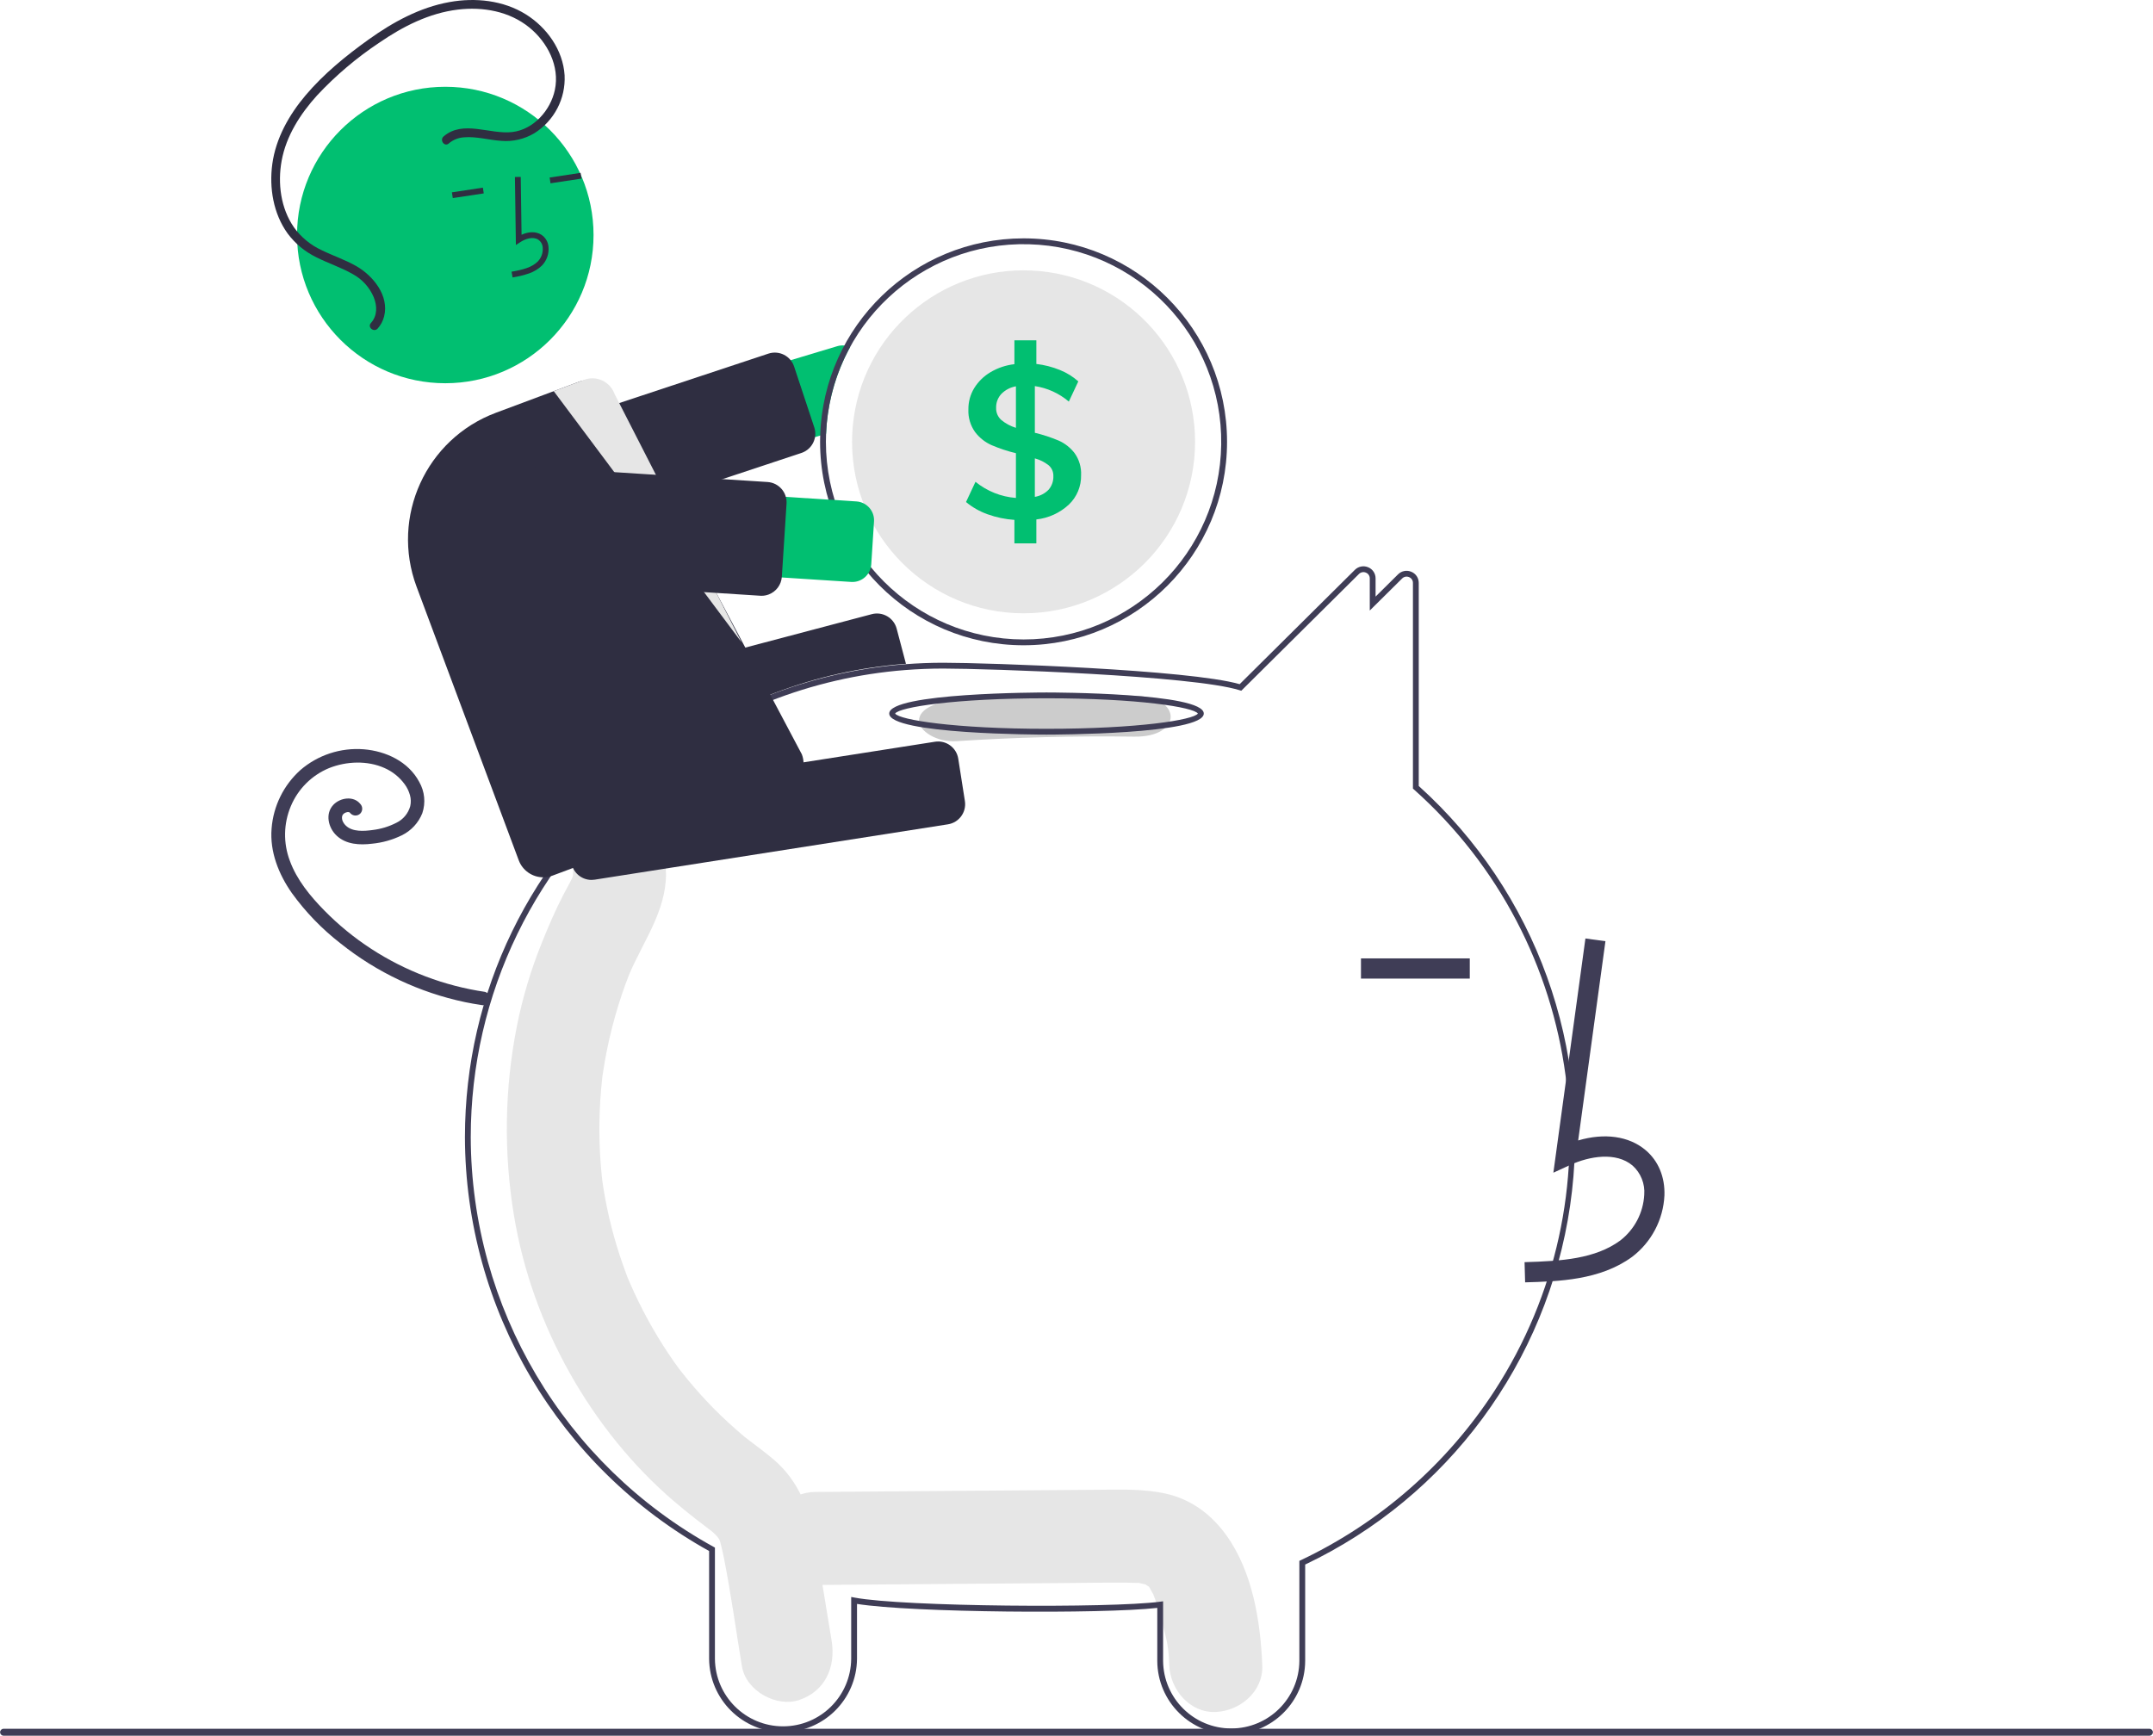
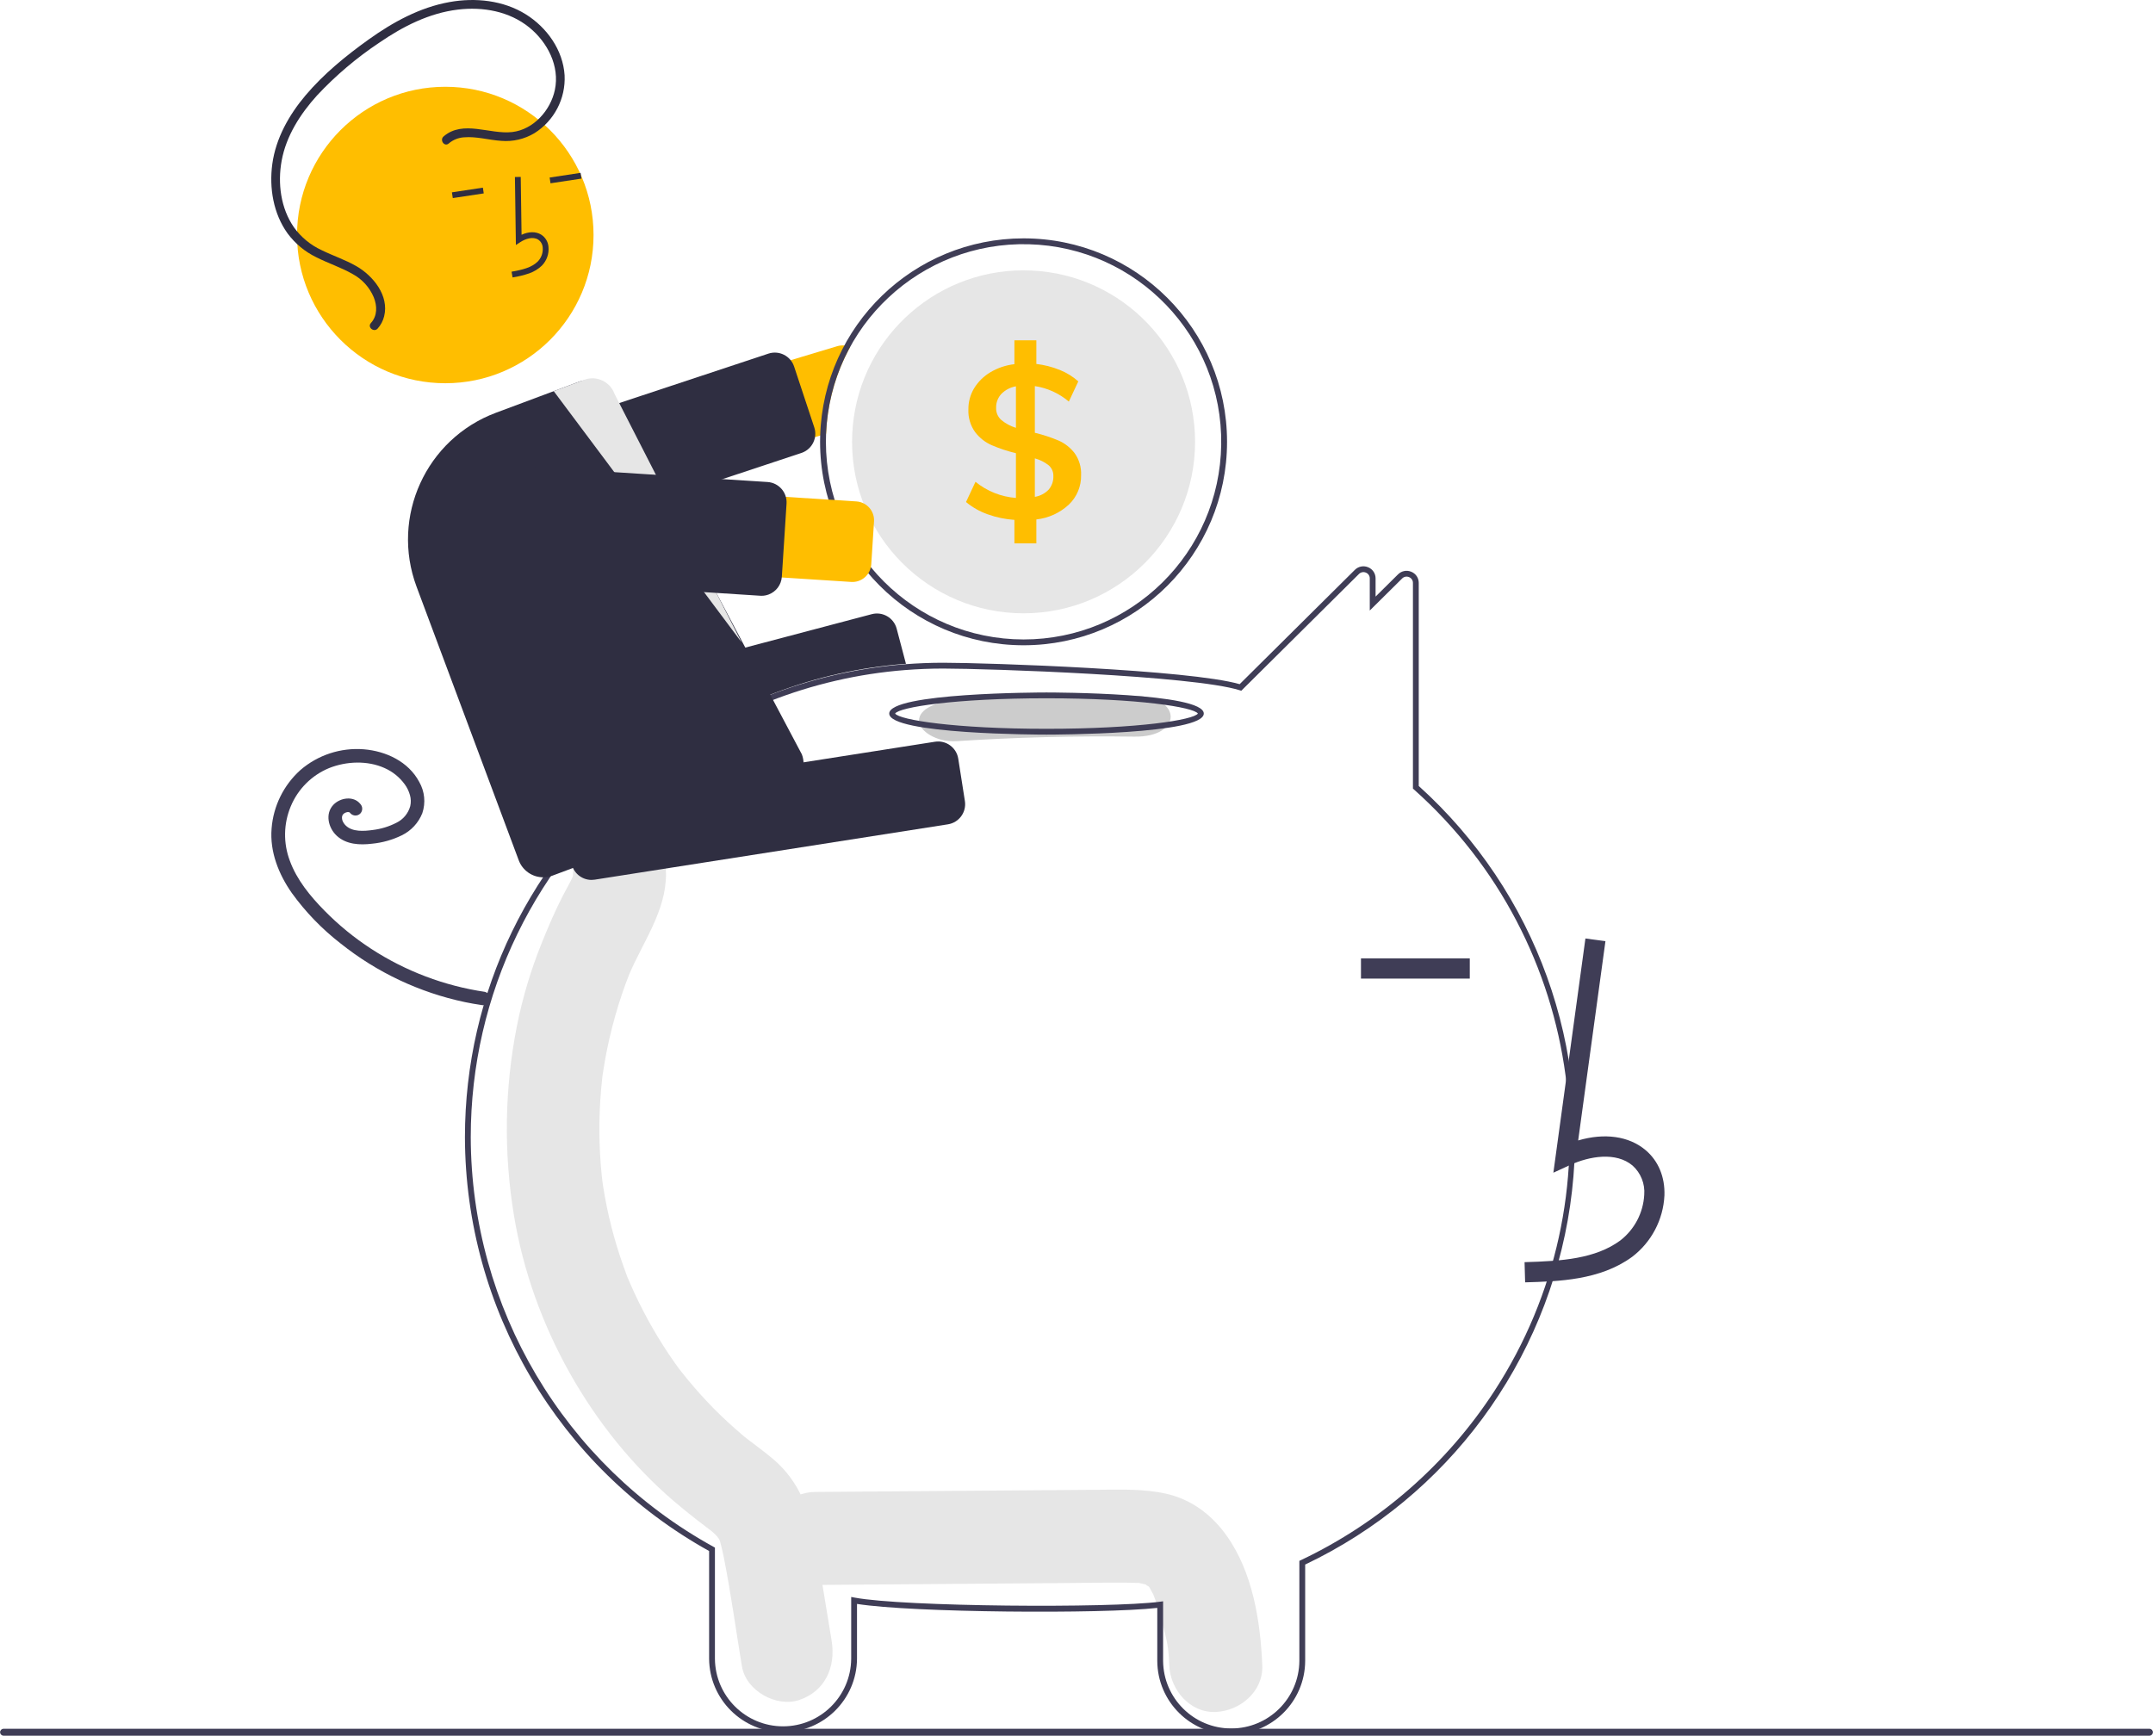
<svg xmlns="http://www.w3.org/2000/svg" id="b5c524f0-66c4-4225-a3aa-c25cef687e0c" data-name="Layer 1" width="740.675" height="597.175" viewBox="0 0 740.675 597.175">
  <path d="M651.612,679.719c-5.122-7.172-12.055-12.419-20.771-14.383-7.601-1.713-15.416-1.421-23.142-1.361l-97.692.753c-8.367.065-16.389,7.313-16,16,.386,8.614,7.032,16.069,16,16q42.926-.331,85.851-.662c6.747-.052,13.497-.174,20.244-.152,1.515.005,3.024.085,4.538.102.367.004.631.001.818-.007.047.014.086.027.147.044.79.217,1.6.366,2.394.572-.278.008.515.503.914.671.055.108.171.299.366.595.272.51,1.077,2.059,1.11,2.01a71.762,71.762,0,0,1,2.987,9.393c1.859,7.047,2.268,8.52,2.536,15.132.338,8.352,7.117,16.398,16,16,8.379-.375,16.363-7.042,16-16C663.3,709.333,660.651,692.377,651.612,679.719Z" transform="translate(-229.6623 -151.4124)" fill="#e6e6e6" />
  <path d="M515.749,715.825c-1.835-11.12-3.635-22.246-5.505-33.36-1.898-11.274-5.774-21.598-14.548-28.997-2.344-1.977-4.775-3.823-7.216-5.663-.858-.647-1.715-1.295-2.563-1.956-.051-.04-.083-.064-.127-.099-.093-.08-.205-.176-.355-.303-3.657-3.095-7.19-6.327-10.556-9.763q-4.483-4.577-8.575-9.545-1.022-1.241-2.019-2.504c-.114-.145-.729-.94-1.135-1.459-.377-.519-1.066-1.457-1.182-1.621q-1.164-1.646-2.286-3.322a156.126,156.126,0,0,1-13.187-24.115q-.547-1.251-1.068-2.517c-.093-.258-.214-.588-.374-1.029-.741-2.038-1.481-4.074-2.159-6.137q-2.16-6.571-3.714-13.336-.768-3.34-1.383-6.715-.317-1.735-.593-3.478c-.03-.193-.21-1.446-.316-2.154-.078-.712-.224-1.972-.243-2.166q-.176-1.756-.312-3.516-.307-3.96-.415-7.933-.185-7.061.253-14.122c.166-2.645.402-5.282.693-7.915.018-.162.031-.29.044-.406.018-.118.038-.251.062-.417.215-1.455.442-2.908.695-4.356a159.294,159.294,0,0,1,3.739-16.313q1.088-3.809,2.363-7.555.568-1.663,1.173-3.314c-.026.071,1.182-3.016,1.198-3.119,4.795-11.329,12.638-21.657,12.648-34.526.007-8.713-7.364-17.06-16-16.657a16.625,16.625,0,0,0-16,16.657c0,.196-.001.363-.001.525-.081.271-.148.498-.208.698-.935,2.032-2.081,3.963-3.107,5.944-2.811,5.423-5.209,11.025-7.488,16.708a159.825,159.825,0,0,0-8.529,28.628,182.098,182.098,0,0,0-.968,65.04c6.204,37.813,26.662,74.009,55.103,98.339,2.468,2.111,4.997,4.152,7.549,6.151,1.056.827,2.121,1.639,3.191,2.446.506.381,2.602,2.034,1.68,1.233,1.982,1.692,2.817,2.543,3.326,3.789.074.288.174.678.311,1.211.359,1.405.7,2.808.983,4.233,2.476,12.451,4.196,25.112,6.264,37.644,1.421,8.611,12.022,14.215,19.682,11.634C513.49,733.312,517.272,725.051,515.749,715.825Z" transform="translate(-229.6623 -151.4124)" fill="#e6e6e6" />
  <path d="M653.23,748.12a25.374,25.374,0,0,1-25.44-25.25V704.619c-19.109,2.139-84.543,1.644-103.3-1.37v18.892a25.441,25.441,0,0,1-50.88,0v-37.092a163.307,163.307,0,0,1-84-142.388c0-49.83,22.583-96.314,61.959-127.534a164.075,164.075,0,0,1,89.323-35.173c4.427-.347,8.881-.523,13.239-.523,15.352,0,84.619,2.372,101.998,7.372L695.756,347.48a4.16,4.16,0,0,1,4.55-.907,4.1,4.1,0,0,1,2.584,3.847v6.252l7.716-7.642a4.151,4.151,0,0,1,4.546-.908,4.102,4.102,0,0,1,2.587,3.848v69.865a162.759,162.759,0,0,1-39.07,267.866v33.169A25.374,25.374,0,0,1,653.23,748.12ZM629.79,702.351v20.52a23.441,23.441,0,0,0,46.88,0V688.438l.571-.271a162.456,162.456,0,0,0,66.531-58.182,160.325,160.325,0,0,0-27.699-206.96l-.332-.298V351.97a2.103,2.103,0,0,0-1.342-1.996,2.149,2.149,0,0,0-2.381.473l-11.127,11.021V350.42a2.103,2.103,0,0,0-1.342-1.996,2.154,2.154,0,0,0-2.385.477l-40.476,40.164-.575-.18c-16.156-5.057-86.513-7.454-101.982-7.454-4.306,0-8.707.174-13.082.517a162.075,162.075,0,0,0-88.237,34.746c-38.895,30.838-61.202,76.751-61.202,125.967A161.315,161.315,0,0,0,475.094,683.585l.516.286v38.27a23.441,23.441,0,0,0,46.88,0V700.854l1.185.223c16.856,3.171,87.832,3.671,104.985,1.421Z" transform="translate(-229.6623 -151.4124)" fill="#3f3d56" />
-   <path d="M517.66,270.53,406.92,303.81a13.882,13.882,0,0,0,7.99,26.59l96.91-29.13,2.03-.61a67.517,67.517,0,0,1,8.29-29.86,6.165,6.165,0,0,0-2-.52A6.367,6.367,0,0,0,517.66,270.53Z" transform="translate(-229.6623 -151.4124)" fill="#01bf71" />
+   <path d="M517.66,270.53,406.92,303.81a13.882,13.882,0,0,0,7.99,26.59l96.91-29.13,2.03-.61a67.517,67.517,0,0,1,8.29-29.86,6.165,6.165,0,0,0-2-.52A6.367,6.367,0,0,0,517.66,270.53Z" transform="translate(-229.6623 -151.4124)" fill="#ffbe00" />
  <path d="M412.995,337.495a7.013,7.013,0,0,1-6.638-4.801l-6.925-20.896a6.999,6.999,0,0,1,4.443-8.847l90.131-29.87a7,7,0,0,1,8.847,4.442l6.925,20.896a6.976,6.976,0,0,1-4.193,8.759q-.125.047-.252.088l-90.129,29.869A7.003,7.003,0,0,1,412.995,337.495Z" transform="translate(-229.6623 -151.4124)" fill="#2f2e41" />
  <path d="M581.79,233.42a70.031,70.031,0,0,0-69.97,67.85c-.02.71-.03,1.43-.03,2.15a70,70,0,1,0,70-70Zm0,138a68.071,68.071,0,0,1-68-68q0-1.395.06-2.76A67.998,67.998,0,1,1,581.79,371.42Z" transform="translate(-229.6623 -151.4124)" fill="#3f3d56" />
  <path d="M640.79,303.42a59,59,0,0,1-118,0c0-1.87.09-3.71.26-5.53A59,59,0,0,1,640.79,303.42Z" transform="translate(-229.6623 -151.4124)" fill="#e6e6e6" />
-   <path d="M599.36,307.34a14.048,14.048,0,0,0-5.47-4.33,53.139,53.139,0,0,0-8.22-2.7V284.25a23.396,23.396,0,0,1,11.69,5.33l3.26-6.95a21.561,21.561,0,0,0-6.36-3.93,31.259,31.259,0,0,0-8.07-2.07v-8.14h-7.55v8.22a20.672,20.672,0,0,0-8.25,2.77,16.399,16.399,0,0,0-5.59,5.48,13.771,13.771,0,0,0-1.99,7.29,12.463,12.463,0,0,0,2.29,7.8,14.51,14.51,0,0,0,5.7,4.52,52.692,52.692,0,0,0,8.36,2.77v15.39A24.988,24.988,0,0,1,565.25,317.18l-3.26,6.96a24.58,24.58,0,0,0,7.44,4.22,34.161,34.161,0,0,0,9.21,1.92v8.07h7.55v-8.22a19.538,19.538,0,0,0,11.21-5.14,13.59,13.59,0,0,0,4.18-10.1A12.055,12.055,0,0,0,599.36,307.34Zm-20.2-8.73a14.499,14.499,0,0,1-5.03-2.7,5.32,5.32,0,0,1-1.78-4.18,6.726,6.726,0,0,1,1.82-4.81,9.202,9.202,0,0,1,4.99-2.59Zm11.25,21.28a8.557,8.557,0,0,1-4.74,2.47V309.12a13.24,13.24,0,0,1,4.74,2.37,4.658,4.658,0,0,1,1.63,3.7A6.804,6.804,0,0,1,590.41,319.89Z" transform="translate(-229.6623 -151.4124)" fill="#01bf71" />
+   <path d="M599.36,307.34a14.048,14.048,0,0,0-5.47-4.33,53.139,53.139,0,0,0-8.22-2.7V284.25a23.396,23.396,0,0,1,11.69,5.33l3.26-6.95a21.561,21.561,0,0,0-6.36-3.93,31.259,31.259,0,0,0-8.07-2.07v-8.14h-7.55v8.22a20.672,20.672,0,0,0-8.25,2.77,16.399,16.399,0,0,0-5.59,5.48,13.771,13.771,0,0,0-1.99,7.29,12.463,12.463,0,0,0,2.29,7.8,14.51,14.51,0,0,0,5.7,4.52,52.692,52.692,0,0,0,8.36,2.77v15.39A24.988,24.988,0,0,1,565.25,317.18l-3.26,6.96a24.58,24.58,0,0,0,7.44,4.22,34.161,34.161,0,0,0,9.21,1.92v8.07h7.55v-8.22a19.538,19.538,0,0,0,11.21-5.14,13.59,13.59,0,0,0,4.18-10.1A12.055,12.055,0,0,0,599.36,307.34Zm-20.2-8.73a14.499,14.499,0,0,1-5.03-2.7,5.32,5.32,0,0,1-1.78-4.18,6.726,6.726,0,0,1,1.82-4.81,9.202,9.202,0,0,1,4.99-2.59Zm11.25,21.28a8.557,8.557,0,0,1-4.74,2.47V309.12a13.24,13.24,0,0,1,4.74,2.37,4.658,4.658,0,0,1,1.63,3.7A6.804,6.804,0,0,1,590.41,319.89Z" transform="translate(-229.6623 -151.4124)" fill="#ffbe00" />
  <path d="M416.209,422.184a7.023,7.023,0,0,1-6.775-5.216l-3.77-14.27a7.004,7.004,0,0,1,4.975-8.551l118.941-31.43a7.015,7.015,0,0,1,8.551,4.985l3.194,12.09-.598.046a160.163,160.163,0,0,0-84.108,31.871l-.173.084-38.46,10.16A6.963,6.963,0,0,1,416.209,422.184Z" transform="translate(-229.6623 -151.4124)" fill="#2f2e41" />
  <path d="M396.51,492.671a98.108,98.108,0,0,1-39.122-14.792A95.527,95.527,0,0,1,341.214,464.65c-4.828-4.924-9.447-10.521-11.838-17.079a25.299,25.299,0,0,1,.331-18.769,24.334,24.334,0,0,1,13.169-13.126c5.99-2.389,13.226-2.644,19.055-.028a17.089,17.089,0,0,1,6.964,5.606,11.435,11.435,0,0,1,1.81,3.758,7.674,7.674,0,0,1,.09,3.759,9.016,9.016,0,0,1-4.774,5.723,24.068,24.068,0,0,1-8.152,2.486c-2.86.39-6.969.745-9.268-1.551a4.669,4.669,0,0,1-1.093-1.611,3.114,3.114,0,0,1-.172-1.458c-.034.217.139-.472.129-.445-.036.102-.194.35.03-.031a3.397,3.397,0,0,1,.233-.363c-.076.098-.243.262.055-.019a1.962,1.962,0,0,1,.914-.564c.138-.04.279-.072.418-.11.353-.096-.352.005.009-.006.139-.004.28-.001.419-.007.354-.016-.349-.097-.01-.011.132.033.262.065.392.106.282.089-.2-.207-.009.014.224.259-.235-.252.019-.001a4.624,4.624,0,0,1,.358.394,2.359,2.359,0,0,0,3.315,0,2.399,2.399,0,0,0,0-3.315c-2.311-2.865-6.877-2.157-9.215.264-2.982,3.088-1.801,7.983,1.1,10.678,3.284,3.051,7.934,3.263,12.158,2.751a29.817,29.817,0,0,0,10.269-2.902,14.398,14.398,0,0,0,7.024-7.588,13.174,13.174,0,0,0-1.056-10.769c-3.729-7.011-11.452-10.606-19.084-11.228a29.812,29.812,0,0,0-21.819,7.163,30.154,30.154,0,0,0-9.888,20.075c-.666,7.996,2.436,15.761,6.959,22.214a84.627,84.627,0,0,0,16.779,17.353,102.473,102.473,0,0,0,42.812,20.191q2.792.577,5.615.988a2.421,2.421,0,0,0,2.883-1.637,2.361,2.361,0,0,0-1.637-2.883Z" transform="translate(-229.6623 -151.4124)" fill="#3f3d56" />
  <path d="M619.895,390.794q-30.663-.433-61.133,1.556c-6.943.453-12.951,2.907-12.951,7.032,0,3.449,5.96,7.489,12.951,7.032q30.454-1.989,61.133-1.556C636.569,405.094,636.559,391.029,619.895,390.794Z" transform="translate(-229.6623 -151.4124)" fill="#ccc" />
  <path d="M589.682,404.162c-2.209,0-54.106-.083-54.106-7.251,0-7.168,51.896-7.25,54.106-7.25s54.106.083,54.106,7.25C643.787,404.079,591.891,404.162,589.682,404.162Zm-52.076-7.251c1.42,2.173,20.496,5.251,52.076,5.251s50.656-3.078,52.076-5.251c-1.42-2.173-20.496-5.25-52.076-5.25S539.025,394.738,537.605,396.911Z" transform="translate(-229.6623 -151.4124)" fill="#3f3d56" />
  <path d="M754.336,592.612c11.488-.319,25.786-.718,36.801-8.764a28.262,28.262,0,0,0,11.121-21.103c.225-6.355-2.071-11.901-6.465-15.614-5.753-4.861-14.154-6.002-23.207-3.341l9.38-68.548-6.886-.943L764.052,554.885l5.75-2.639c6.666-3.058,15.817-4.614,21.504.192a12.215,12.215,0,0,1,4.006,10.062,21.361,21.361,0,0,1-8.275,15.735c-8.572,6.261-19.969,7.069-32.895,7.43Z" transform="translate(-229.6623 -151.4124)" fill="#3f3d56" />
  <rect x="468.203" y="329.741" width="37.432" height="6.95" fill="#3f3d56" />
  <path d="M433.148,454.15a7.012,7.012,0,0,1-6.904-5.917L423.959,433.651a7.008,7.008,0,0,1,5.832-8L551.322,406.609a7.007,7.007,0,0,1,7.999,5.832l2.285,14.582a7.007,7.007,0,0,1-5.832,8l-121.531,19.042A7.096,7.096,0,0,1,433.148,454.15Z" transform="translate(-229.6623 -151.4124)" fill="#2f2e41" />
-   <circle cx="153.189" cy="80.855" r="51" fill="#01bf71" />
+   <circle cx="153.189" cy="80.855" r="51" fill="#ffbe00" />
  <path d="M411.727,245.463a12.095,12.095,0,0,0,4.367-2.676,8.133,8.133,0,0,0,2.255-6.483,5.472,5.472,0,0,0-2.512-4.164c-1.846-1.135-4.285-1.092-6.747.049l-.284-19.908-2.0.028.334,23.404,1.522-.998c1.765-1.156,4.302-1.994,6.127-.872a3.514,3.514,0,0,1,1.573,2.69,6.146,6.146,0,0,1-1.676,4.834c-2.168,2.151-5.377,2.872-9.039,3.531l.354,1.968A32.963,32.963,0,0,0,411.727,245.463Z" transform="translate(-229.6623 -151.4124)" fill="#2f2e41" />
  <rect x="418.838" y="211.679" width="10.772" height="2" transform="translate(-256.7253 -85.49311) rotate(-8.61162)" fill="#2f2e41" />
  <rect x="385.221" y="216.769" width="10.772" height="2" transform="translate(-257.8664 -90.46937) rotate(-8.61162)" fill="#2f2e41" />
  <path d="M416.555,453.258a9.03,9.03,0,0,1-8.434-5.855L372.957,353.235a46.532,46.532,0,0,1,27.284-59.802L428.833,282.756a8.958,8.958,0,0,1,6.878.239,8.832,8.832,0,0,1,4.675,4.986L505.523,410.964a9.002,9.002,0,0,1-5.257,11.638L419.7,452.687A8.976,8.976,0,0,1,416.555,453.258Z" transform="translate(-229.6623 -151.4124)" fill="#2f2e41" />
  <path d="M420.158,285.995l64.629,86.426L441.056,286.902a8.079,8.079,0,0,0-10.349-4.846Z" transform="translate(-229.6623 -151.4124)" fill="#e6e6e6" />
-   <path d="M522.49,351.63l-115.395-7.433a13.879,13.879,0,1,1,1.784-27.701l115.395,7.433a6.499,6.499,0,0,1,6.069,6.904l-.949,14.729a6.501,6.501,0,0,1-6.905,6.069Z" transform="translate(-229.6623 -151.4124)" fill="#01bf71" />
+   <path d="M522.49,351.63l-115.395-7.433a13.879,13.879,0,1,1,1.784-27.701l115.395,7.433a6.499,6.499,0,0,1,6.069,6.904l-.949,14.729a6.501,6.501,0,0,1-6.905,6.069Z" transform="translate(-229.6623 -151.4124)" fill="#ffbe00" />
  <path d="M491.655,356.395q-.229,0-.458-.015h-0l-94.756-6.104a6.999,6.999,0,0,1-6.536-7.435l1.62-25.158a7,7,0,0,1,7.436-6.535l94.756,6.103a7.008,7.008,0,0,1,6.535,7.435l-1.62,25.159a7.019,7.019,0,0,1-4.546,6.111A6.926,6.926,0,0,1,491.655,356.395Z" transform="translate(-229.6623 -151.4124)" fill="#2f2e41" />
  <path d="M382.267,198.353c6.709-5.77,15.923-.608,23.617-1.512,7.361-.865,13.174-7.468,14.659-14.482,1.732-8.184-2.516-16.383-8.777-21.486-6.857-5.589-15.952-7.193-24.57-6.159-9.878,1.185-18.911,5.789-27.017,11.359a121.85,121.85,0,0,0-21.442,18.169c-5.751,6.352-10.624,13.923-12.18,22.47-1.414,7.768-.334,16.375,4.258,22.955a24.205,24.205,0,0,0,9.474,7.805c3.937,1.933,8.138,3.316,11.952,5.502,5.768,3.305,11.374,10.159,9.567,17.291a9.793,9.793,0,0,1-2.226,4.19c-1.291,1.433-3.619-.461-2.325-1.897,2.273-2.523,2.183-5.888.972-8.9a16.272,16.272,0,0,0-7.233-7.954c-3.993-2.283-8.401-3.692-12.494-5.772a27.023,27.023,0,0,1-9.911-8.214c-4.898-6.807-6.363-15.666-5.253-23.861,1.202-8.868,5.759-16.927,11.471-23.68,6.216-7.349,13.852-13.571,21.652-19.159,8.37-5.997,17.617-11.067,27.85-12.9,8.87-1.59,18.485-.611,26.241,4.223,7.24,4.512,12.792,12.274,13.344,20.947a22.235,22.235,0,0,1-10.376,19.942,19.101,19.101,0,0,1-11.41,2.643c-4.262-.273-8.527-1.578-12.816-1.215a8.941,8.941,0,0,0-5.268,2.128c-1.466,1.261-3.213-1.181-1.759-2.431Z" transform="translate(-229.6623 -151.4124)" fill="#2f2e41" />
  <path d="M969.147,748.588H230.853a1.191,1.191,0,0,1,0-2.381H969.147a1.191,1.191,0,0,1,0,2.381Z" transform="translate(-229.6623 -151.4124)" fill="#3f3d56" />
</svg>
